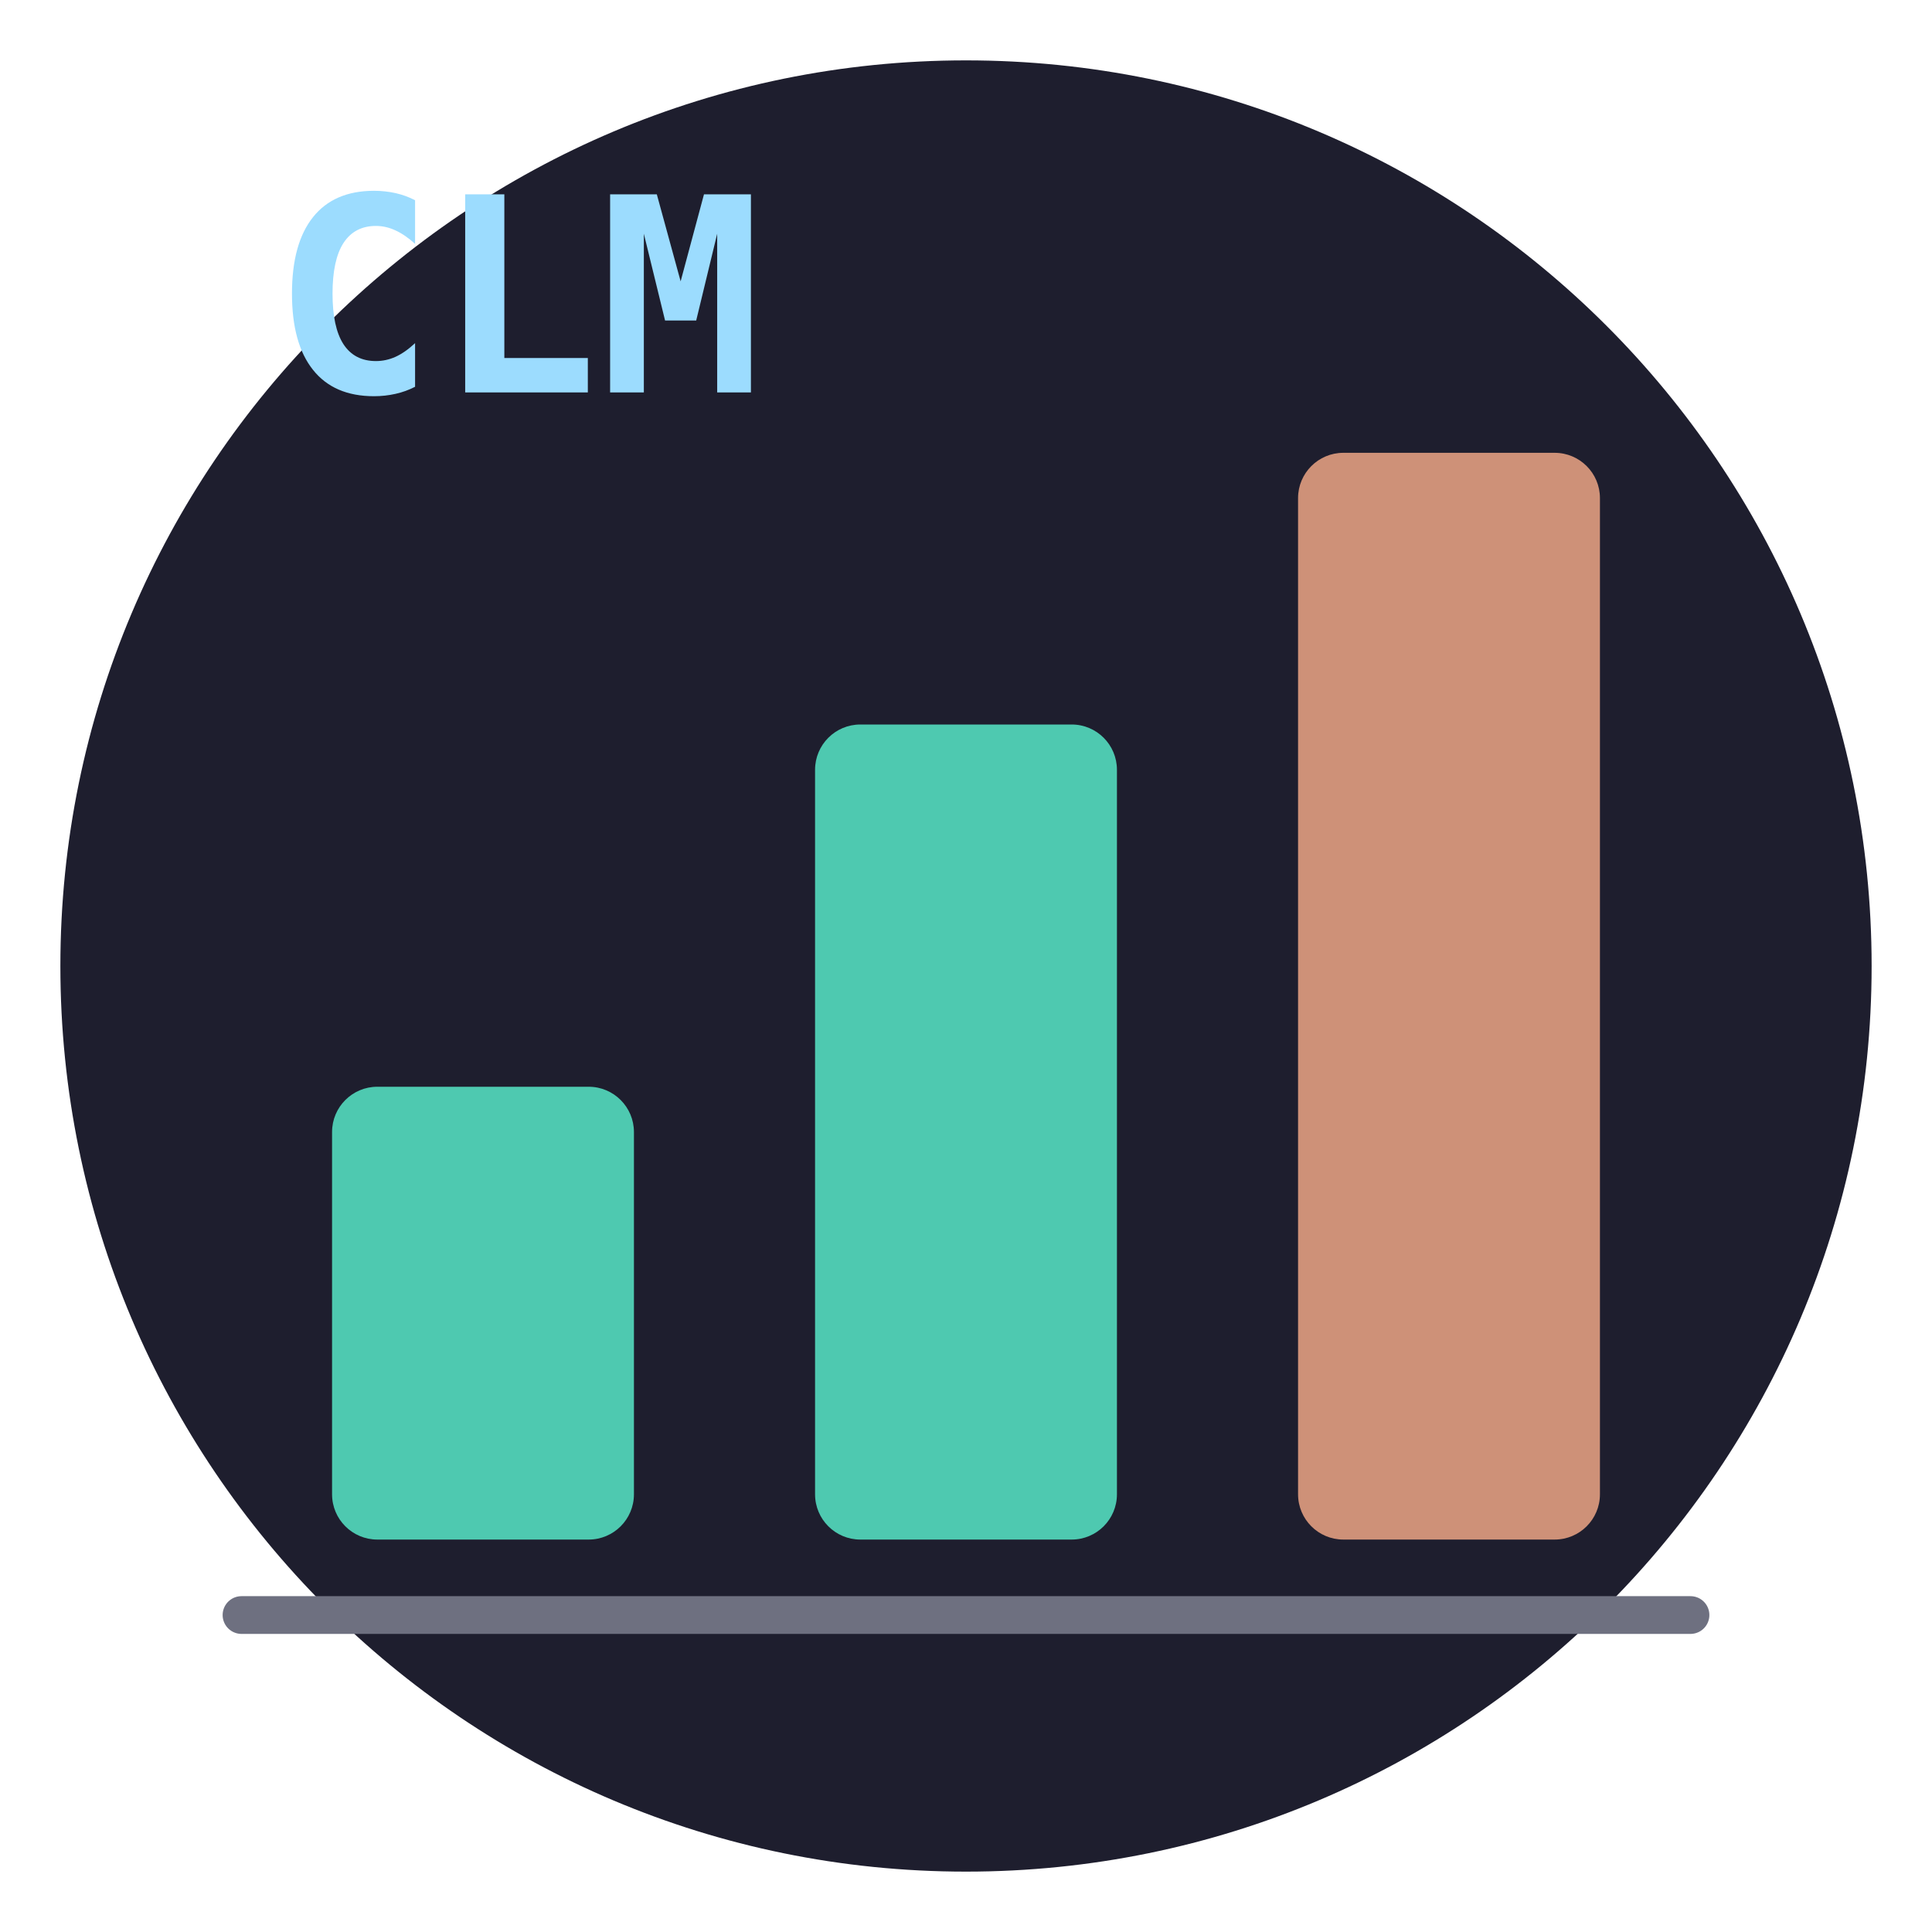
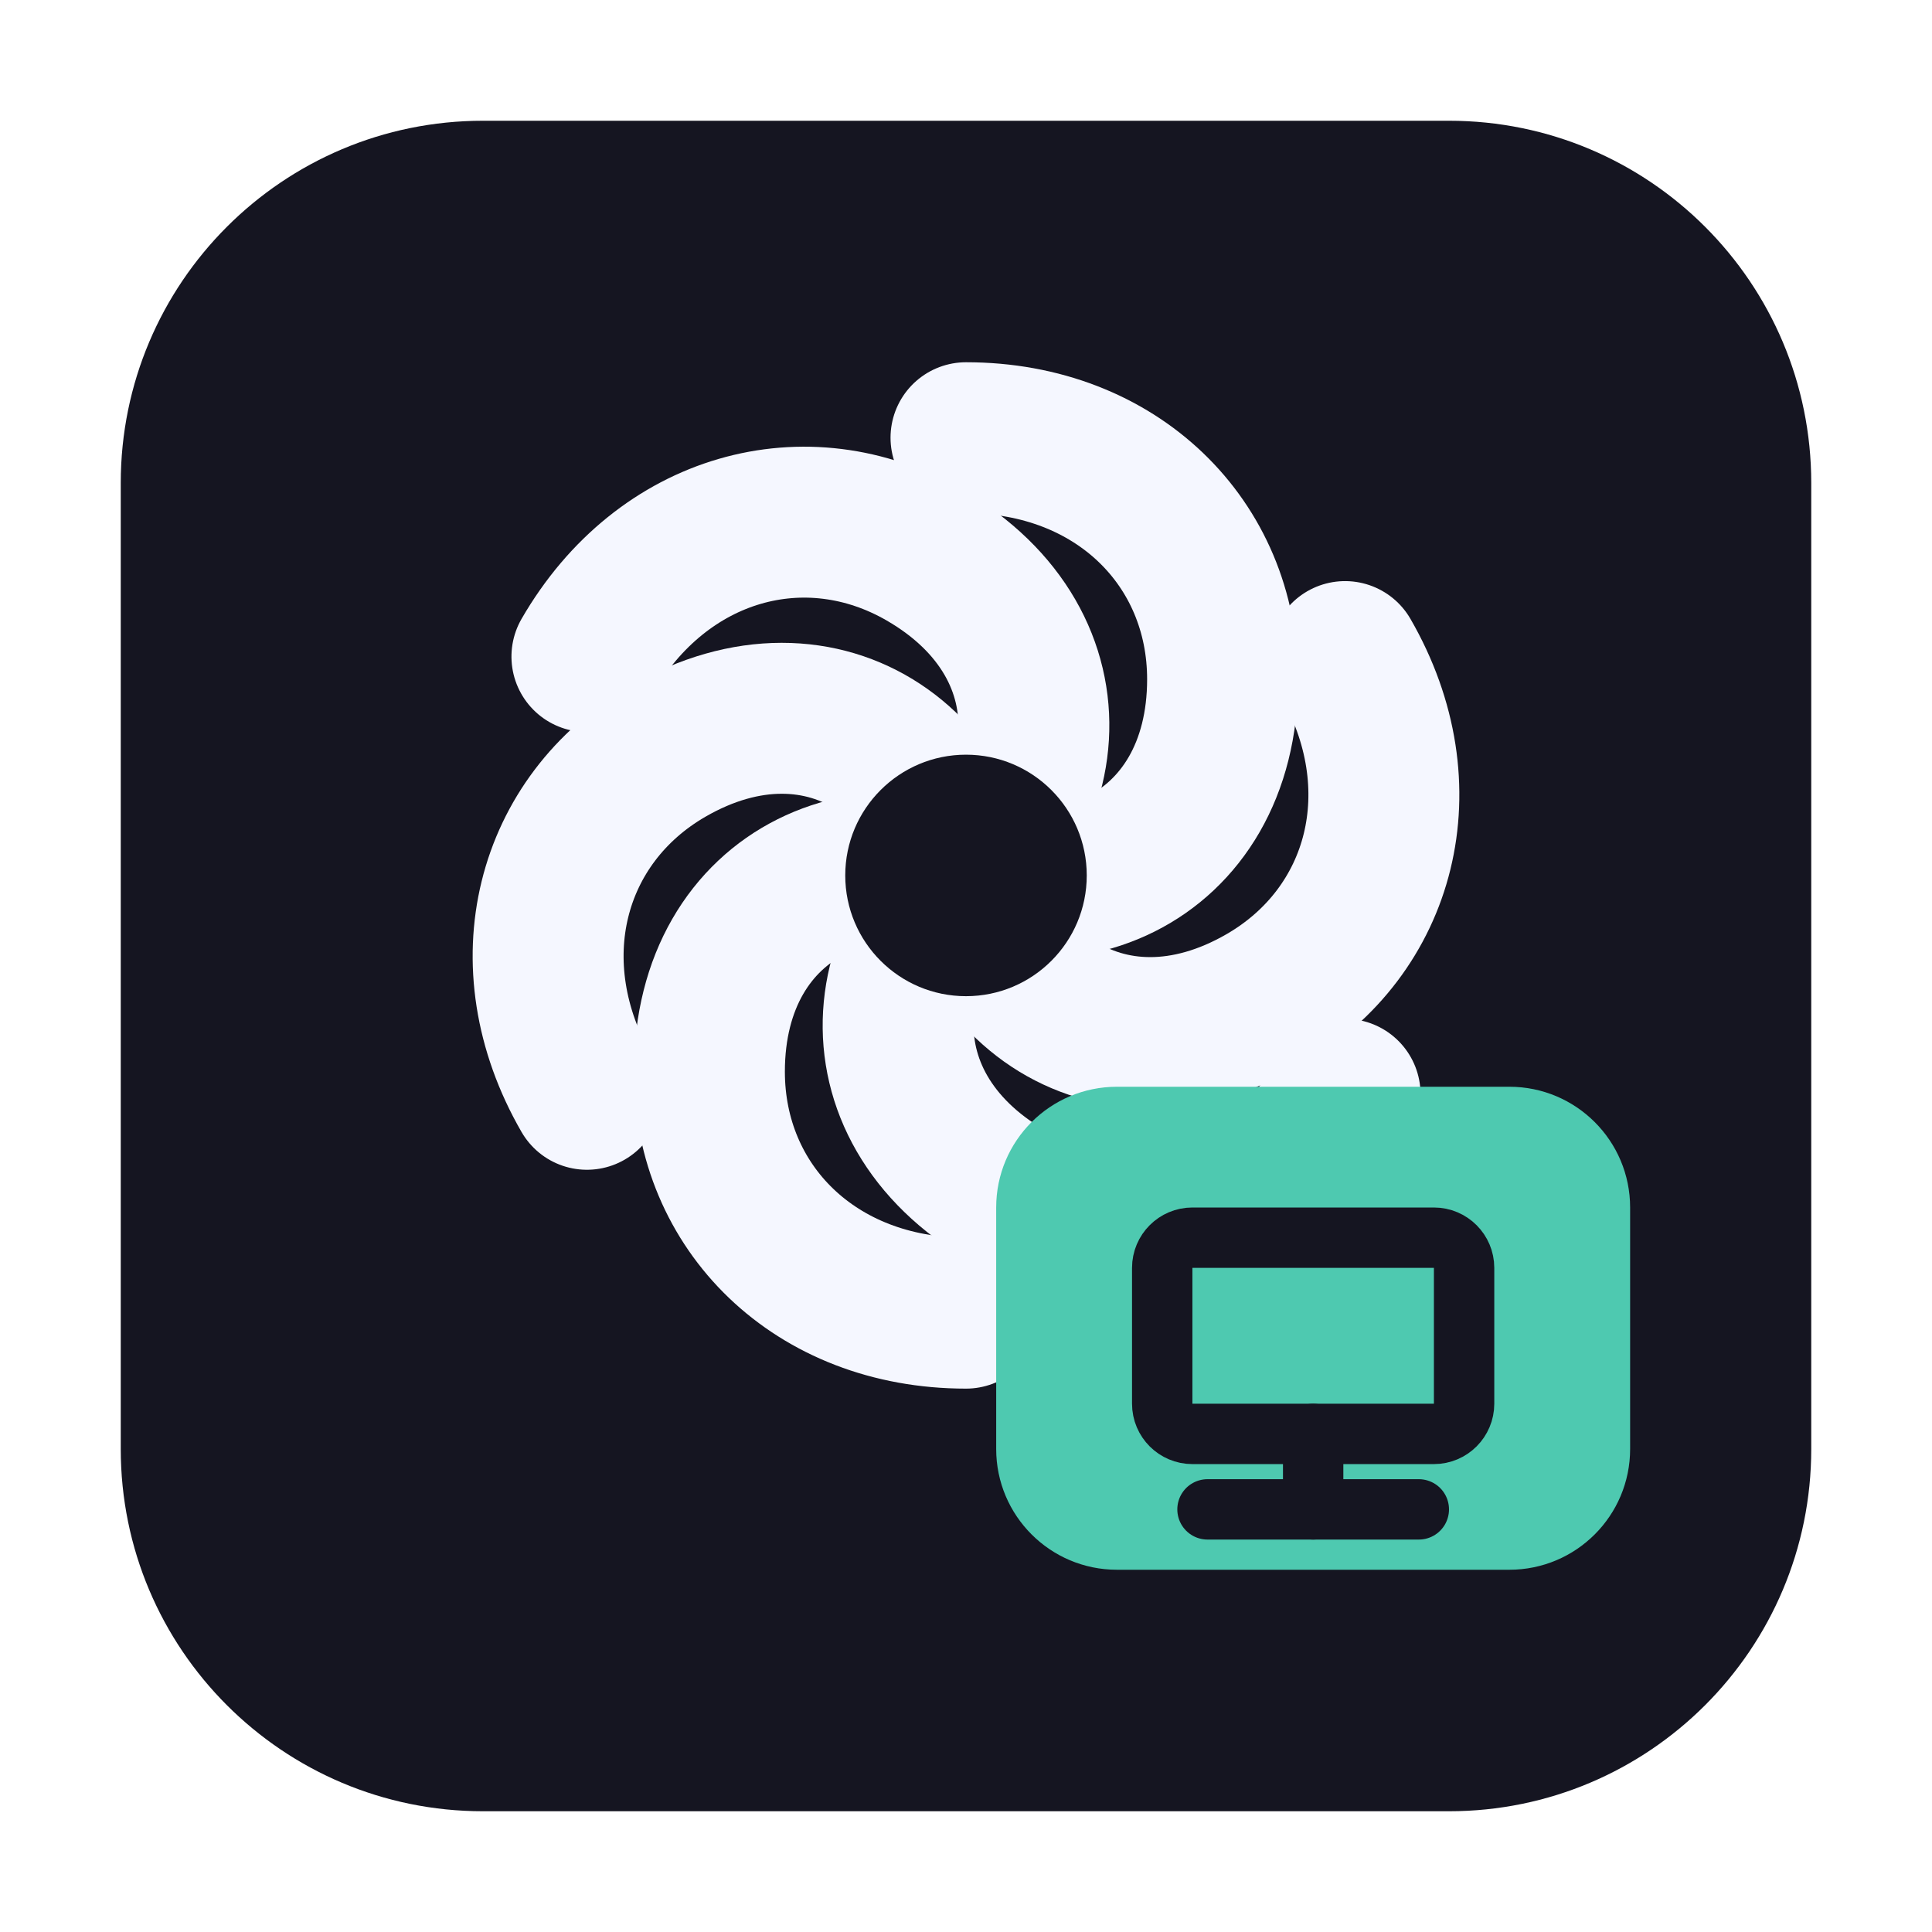
<svg xmlns="http://www.w3.org/2000/svg" viewBox="0 0 128 128" width="128" height="128">
-   <circle cx="64" cy="64" r="60" fill="#1e1e2e" />
-   <rect x="22" y="72" width="20" height="30" rx="3" fill="#4ec9b0" />
-   <rect x="54" y="48" width="20" height="54" rx="3" fill="#4ec9b0" />
-   <rect x="86" y="30" width="20" height="72" rx="3" fill="#ce9178" />
-   <line x1="16" y1="107" x2="112" y2="107" stroke="#6e7080" stroke-width="2.5" stroke-linecap="round" />
-   <text x="18" y="26" font-family="monospace" font-size="18" font-weight="bold" fill="#9cdcfe">CLM</text>
+   <rect x="8" y="8" width="112" height="112" rx="24" fill="#151521" />
+   <g transform="translate(64 58)" fill="none" stroke="#f5f7ff" stroke-width="10" stroke-linecap="round" stroke-linejoin="round">
+     <g transform="rotate(0)">
+       <path d="M0-29c10 0 17 7 17 16 0 12-11 17-21 11" />
+     </g>
+     <g transform="rotate(60)">
+       <path d="M0-29c10 0 17 7 17 16 0 12-11 17-21 11" />
+     </g>
+     <g transform="rotate(120)">
+       <path d="M0-29c10 0 17 7 17 16 0 12-11 17-21 11" />
+     </g>
+     <g transform="rotate(180)">
+       <path d="M0-29c10 0 17 7 17 16 0 12-11 17-21 11" />
+     </g>
+     <g transform="rotate(240)">
+       <path d="M0-29c10 0 17 7 17 16 0 12-11 17-21 11" />
+     </g>
+     <g transform="rotate(300)">
+       <path d="M0-29c10 0 17 7 17 16 0 12-11 17-21 11" />
+     </g>
+   </g>
+   <circle cx="64" cy="58" r="8" fill="#151521" />
+   <rect x="66" y="72" width="42" height="32" rx="8" fill="#4ec9b0" />
+   <rect x="77" y="82" width="20" height="13" rx="2" fill="none" stroke="#151521" stroke-width="4" />
+   <path d="M87 95v5" stroke="#151521" stroke-width="4" stroke-linecap="round" />
+   <path d="M80 100h14" stroke="#151521" stroke-width="4" stroke-linecap="round" />
</svg>
